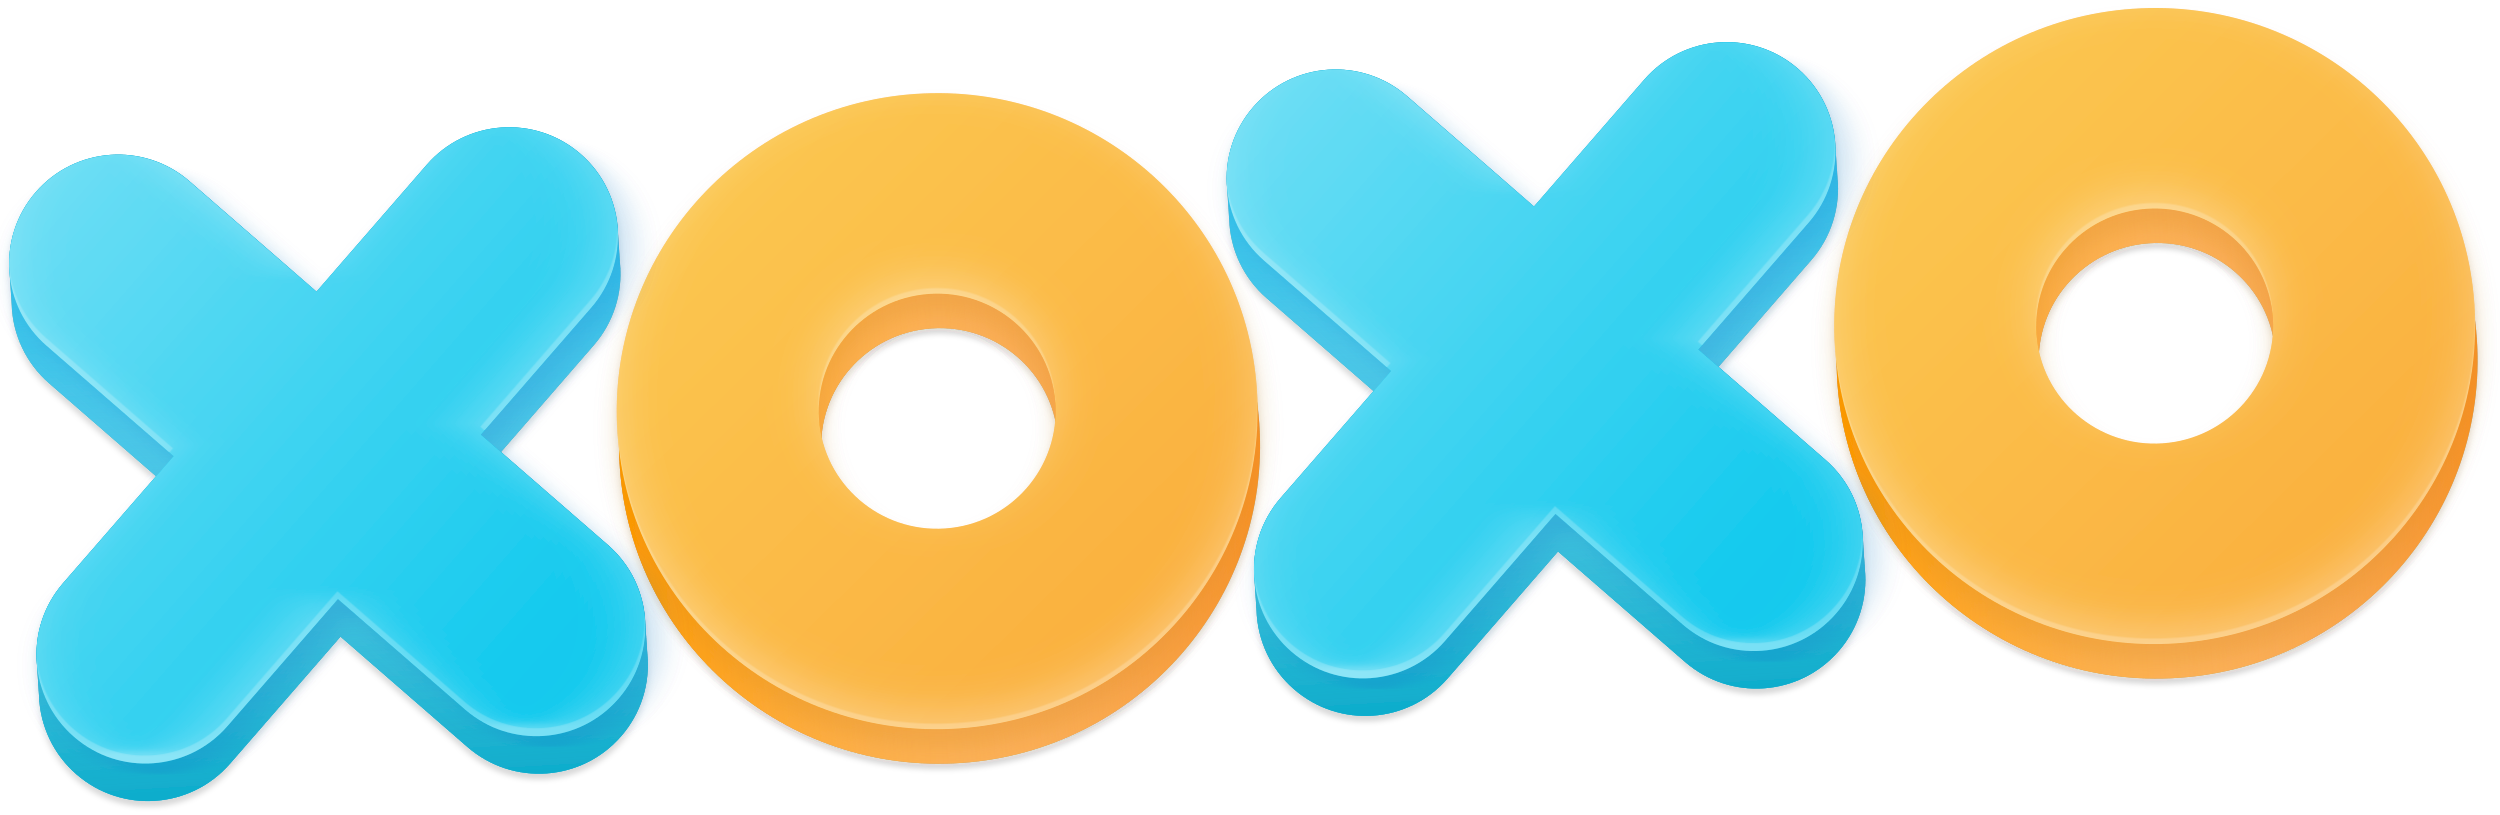
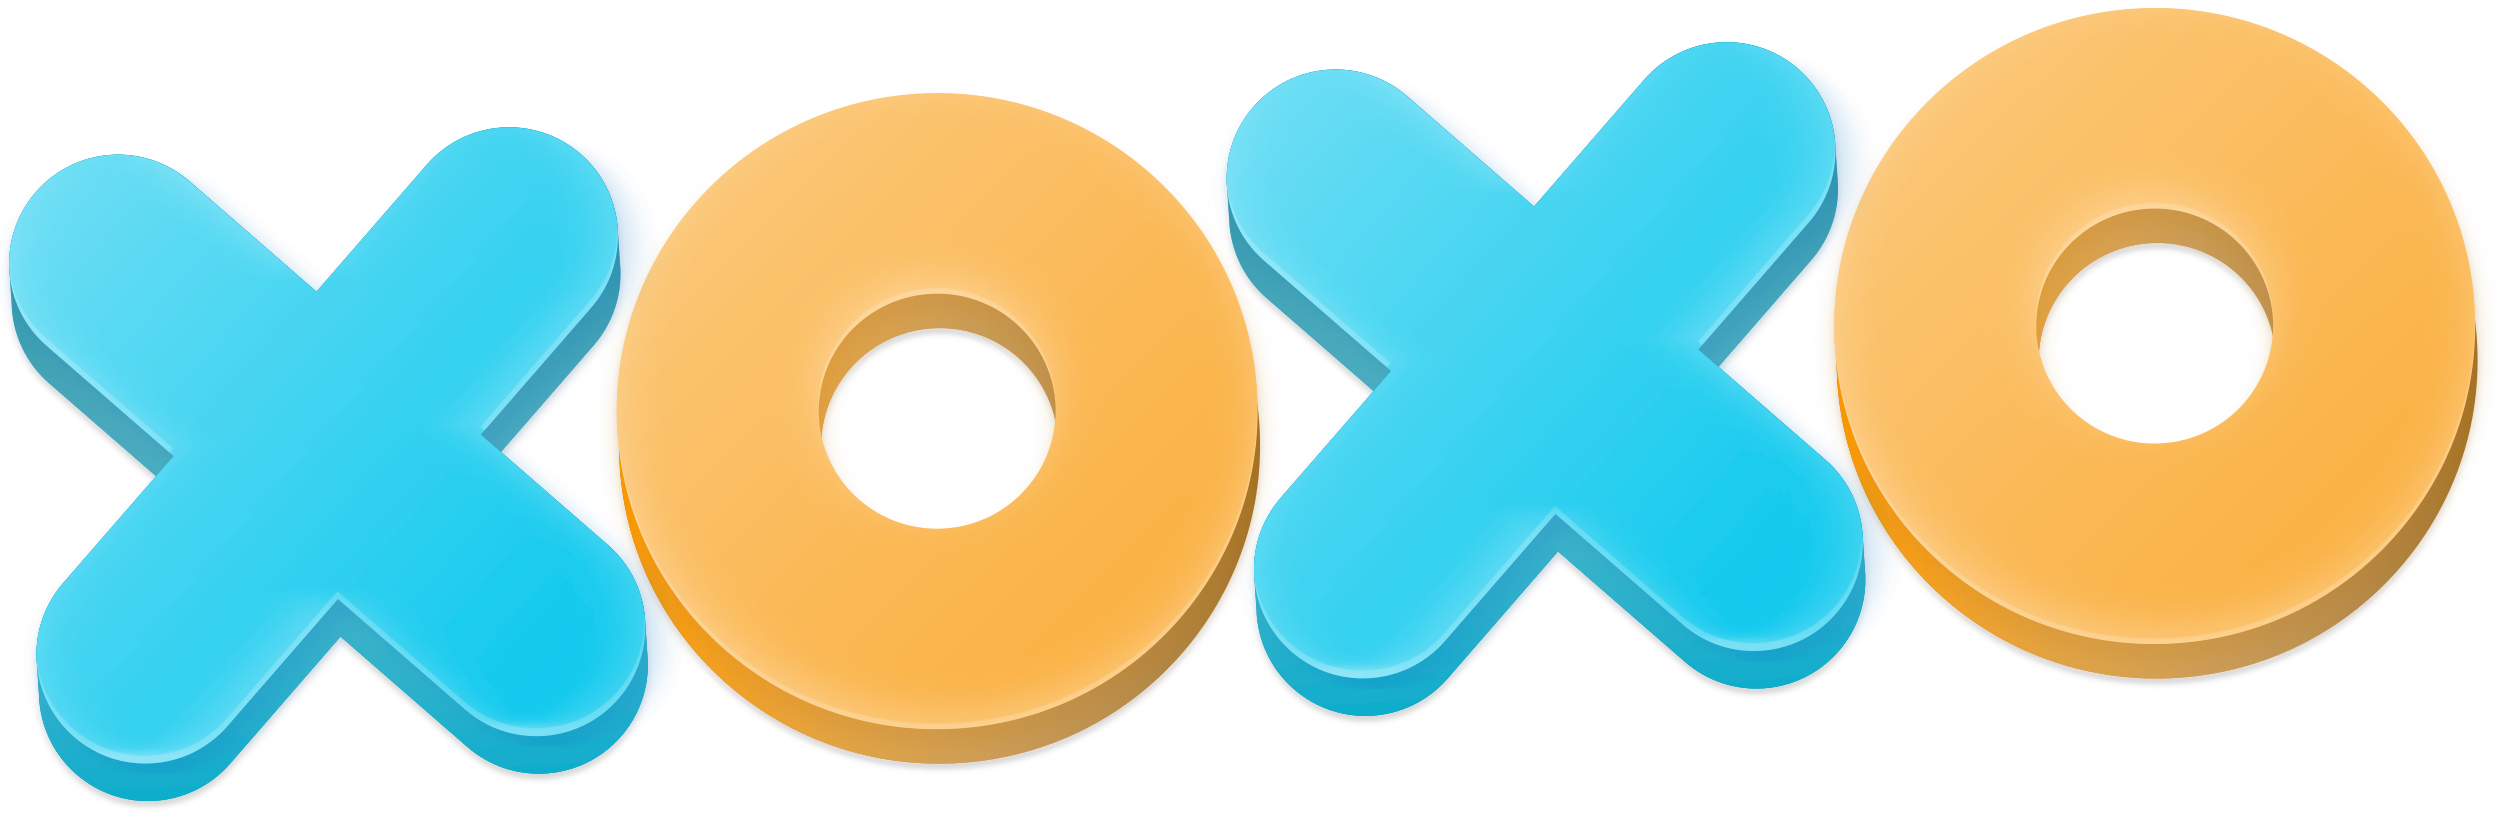
- <svg xmlns="http://www.w3.org/2000/svg" xmlns:xlink="http://www.w3.org/1999/xlink" width="451" height="147" viewBox="0 0 451 147">
+ <svg xmlns="http://www.w3.org/2000/svg" xmlns:xlink="http://www.w3.org/1999/xlink" height="147" viewBox="0 0 451 147" width="451">
  <defs>
-     <filter id="a" width="110.7%" height="105%" x="-5.2%" y="-1.7%" filterUnits="objectBoundingBox">
+     <filter id="a" height="105%" width="110.7%" x="-5.2%" y="-1.7%">
      <feOffset dy="1" in="SourceAlpha" result="shadowOffsetOuter1" />
      <feGaussianBlur in="shadowOffsetOuter1" result="shadowBlurOuter1" stdDeviation=".5" />
      <feColorMatrix in="shadowBlurOuter1" result="shadowMatrixOuter1" values="0 0 0 0 0 0 0 0 0 0 0 0 0 0 0 0 0 0 0.15 0" />
      <feMerge>
        <feMergeNode in="shadowMatrixOuter1" />
        <feMergeNode in="SourceGraphic" />
      </feMerge>
    </filter>
-     <linearGradient id="c" x1="0%" x2="98.445%" y1="50%" y2="50%">
-       <stop offset="0%" stop-color="#FF9A00" />
-       <stop offset="100%" stop-color="#FFF" stop-opacity="0" />
+     <linearGradient id="b" x1="0%" x2="98.445%" y1="50%" y2="50%">
+       <stop offset="0" stop-color="#ff9a00" />
+       <stop offset="1" stop-color="#fff" stop-opacity="0" />
    </linearGradient>
-     <path id="b" d="M57.813 120.98C25.884 120.98 0 95.294 0 63.608S25.884 6.236 57.813 6.236c31.93 0 57.814 25.686 57.814 57.372S89.743 120.98 57.813 120.98zm0-36.169c11.8 0 21.366-9.493 21.366-21.203 0-11.71-9.566-21.203-21.366-21.203-11.8 0-21.365 9.493-21.365 21.203 0 11.71 9.565 21.203 21.365 21.203z" />
-     <linearGradient id="f" x1="83.747%" x2="13.039%" y1="91.194%" y2="9.392%">
-       <stop offset="0%" stop-color="#FFF" stop-opacity="0" />
-       <stop offset="100%" stop-color="#FFF" />
+     <path id="c" d="m57.813 120.98c-31.929 0-57.813-25.686-57.813-57.372s25.884-57.372 57.813-57.372c31.93 0 57.814 25.686 57.814 57.372s-25.884 57.372-57.814 57.372zm0-36.169c11.8 0 21.366-9.493 21.366-21.203s-9.566-21.203-21.366-21.203-21.365 9.493-21.365 21.203 9.565 21.203 21.365 21.203z" />
+     <linearGradient id="d">
+       <stop offset="0" stop-color="#fff" stop-opacity="0" />
+       <stop offset="1" stop-color="#fff" />
    </linearGradient>
-     <path id="e" d="M57.813 114.744C25.884 114.744 0 89.058 0 57.372S25.884 0 57.813 0c31.93 0 57.814 25.686 57.814 57.372s-25.884 57.372-57.814 57.372zm0-36.17c11.8 0 21.366-9.492 21.366-21.202S69.613 36.17 57.813 36.17c-11.8 0-21.365 9.493-21.365 21.203 0 11.71 9.565 21.203 21.365 21.203z" />
-     <filter id="d" width="113%" height="113.1%" x="-6.5%" y="-3.9%" filterUnits="objectBoundingBox">
+     <linearGradient id="e" x1="83.747%" x2="13.039%" xlink:href="#d" y1="91.194%" y2="9.392%" />
+     <path id="f" d="m57.813 114.744c-31.929 0-57.813-25.686-57.813-57.372s25.884-57.372 57.813-57.372c31.93 0 57.814 25.686 57.814 57.372s-25.884 57.372-57.814 57.372zm0-36.17c11.8 0 21.366-9.492 21.366-21.202s-9.566-21.202-21.366-21.202-21.365 9.493-21.365 21.203 9.565 21.203 21.365 21.203z" />
+     <filter id="g" height="113.1%" width="113%" x="-6.5%" y="-3.9%">
      <feOffset dy="3" in="SourceAlpha" result="shadowOffsetOuter1" />
      <feGaussianBlur in="shadowOffsetOuter1" result="shadowBlurOuter1" stdDeviation="2" />
      <feColorMatrix in="shadowBlurOuter1" values="0 0 0 0 0.78 0 0 0 0 0.482 0 0 0 0 0.063 0 0 0 0.2 0" />
    </filter>
-     <filter id="g" width="116.4%" height="116.6%" x="-8.2%" y="-5.7%" filterUnits="objectBoundingBox">
+     <filter id="h" height="116.6%" width="116.4%" x="-8.2%" y="-5.7%">
      <feGaussianBlur in="SourceAlpha" result="shadowBlurInner1" stdDeviation="4" />
      <feOffset dy="-3" in="shadowBlurInner1" result="shadowOffsetInner1" />
      <feComposite in="shadowOffsetInner1" in2="SourceAlpha" k2="-1" k3="1" operator="arithmetic" result="shadowInnerInner1" />
      <feColorMatrix in="shadowInnerInner1" result="shadowMatrixInner1" values="0 0 0 0 1 0 0 0 0 1 0 0 0 0 1 0 0 0 0.3 0" />
      <feOffset dy="-1" in="SourceAlpha" result="shadowOffsetInner2" />
      <feComposite in="shadowOffsetInner2" in2="SourceAlpha" k2="-1" k3="1" operator="arithmetic" result="shadowInnerInner2" />
      <feColorMatrix in="shadowInnerInner2" result="shadowMatrixInner2" values="0 0 0 0 1 0 0 0 0 1 0 0 0 0 1 0 0 0 0.2 0" />
      <feMerge>
        <feMergeNode in="shadowMatrixInner1" />
        <feMergeNode in="shadowMatrixInner2" />
      </feMerge>
    </filter>
-     <filter id="h" width="110.7%" height="105%" x="-5.2%" y="-1.7%" filterUnits="objectBoundingBox">
+     <filter id="i" height="105%" width="110.7%" x="-5.2%" y="-1.7%">
      <feOffset dy="1" in="SourceAlpha" result="shadowOffsetOuter1" />
      <feGaussianBlur in="shadowOffsetOuter1" result="shadowBlurOuter1" stdDeviation=".5" />
      <feColorMatrix in="shadowBlurOuter1" result="shadowMatrixOuter1" values="0 0 0 0 0 0 0 0 0 0 0 0 0 0 0 0 0 0 0.15 0" />
      <feMerge>
        <feMergeNode in="shadowMatrixOuter1" />
        <feMergeNode in="SourceGraphic" />
      </feMerge>
    </filter>
-     <path id="i" d="M57.813 120.98C25.884 120.98 0 95.294 0 63.608S25.884 6.236 57.813 6.236c31.93 0 57.814 25.686 57.814 57.372S89.743 120.98 57.813 120.98zm0-36.169c11.8 0 21.366-9.493 21.366-21.203 0-11.71-9.566-21.203-21.366-21.203-11.8 0-21.365 9.493-21.365 21.203 0 11.71 9.565 21.203 21.365 21.203z" />
-     <path id="k" d="M57.813 114.744C25.884 114.744 0 89.058 0 57.372S25.884 0 57.813 0c31.93 0 57.814 25.686 57.814 57.372s-25.884 57.372-57.814 57.372zm0-36.17c11.8 0 21.366-9.492 21.366-21.202S69.613 36.17 57.813 36.17c-11.8 0-21.365 9.493-21.365 21.203 0 11.71 9.565 21.203 21.365 21.203z" />
-     <filter id="j" width="113%" height="113.1%" x="-6.5%" y="-3.9%" filterUnits="objectBoundingBox">
+     <path id="j" d="m57.813 120.98c-31.929 0-57.813-25.686-57.813-57.372s25.884-57.372 57.813-57.372c31.93 0 57.814 25.686 57.814 57.372s-25.884 57.372-57.814 57.372zm0-36.169c11.8 0 21.366-9.493 21.366-21.203s-9.566-21.203-21.366-21.203-21.365 9.493-21.365 21.203 9.565 21.203 21.365 21.203z" />
+     <path id="k" d="m57.813 114.744c-31.929 0-57.813-25.686-57.813-57.372s25.884-57.372 57.813-57.372c31.93 0 57.814 25.686 57.814 57.372s-25.884 57.372-57.814 57.372zm0-36.17c11.8 0 21.366-9.492 21.366-21.202s-9.566-21.202-21.366-21.202-21.365 9.493-21.365 21.203 9.565 21.203 21.365 21.203z" />
+     <filter id="l" height="113.1%" width="113%" x="-6.5%" y="-3.9%">
      <feOffset dy="3" in="SourceAlpha" result="shadowOffsetOuter1" />
      <feGaussianBlur in="shadowOffsetOuter1" result="shadowBlurOuter1" stdDeviation="2" />
      <feColorMatrix in="shadowBlurOuter1" values="0 0 0 0 0.78 0 0 0 0 0.482 0 0 0 0 0.063 0 0 0 0.2 0" />
    </filter>
-     <filter id="l" width="116.4%" height="116.6%" x="-8.2%" y="-5.7%" filterUnits="objectBoundingBox">
+     <filter id="m" height="116.6%" width="116.4%" x="-8.2%" y="-5.7%">
      <feGaussianBlur in="SourceAlpha" result="shadowBlurInner1" stdDeviation="4" />
      <feOffset dy="-3" in="shadowBlurInner1" result="shadowOffsetInner1" />
      <feComposite in="shadowOffsetInner1" in2="SourceAlpha" k2="-1" k3="1" operator="arithmetic" result="shadowInnerInner1" />
      <feColorMatrix in="shadowInnerInner1" result="shadowMatrixInner1" values="0 0 0 0 1 0 0 0 0 1 0 0 0 0 1 0 0 0 0.3 0" />
      <feOffset dy="-1" in="SourceAlpha" result="shadowOffsetInner2" />
      <feComposite in="shadowOffsetInner2" in2="SourceAlpha" k2="-1" k3="1" operator="arithmetic" result="shadowInnerInner2" />
      <feColorMatrix in="shadowInnerInner2" result="shadowMatrixInner2" values="0 0 0 0 1 0 0 0 0 1 0 0 0 0 1 0 0 0 0.2 0" />
      <feMerge>
        <feMergeNode in="shadowMatrixInner1" />
        <feMergeNode in="shadowMatrixInner2" />
      </feMerge>
    </filter>
-     <filter id="m" width="104%" height="104.8%" x="-1%" y="-2.5%" filterUnits="objectBoundingBox">
+     <filter id="n" height="104.8%" width="104%" x="-1%" y="-2.5%">
      <feOffset dy="1" in="SourceAlpha" result="shadowOffsetOuter1" />
      <feGaussianBlur in="shadowOffsetOuter1" result="shadowBlurOuter1" stdDeviation=".5" />
      <feColorMatrix in="shadowBlurOuter1" result="shadowMatrixOuter1" values="0 0 0 0 0 0 0 0 0 0 0 0 0 0 0 0 0 0 0.15 0" />
      <feMerge>
        <feMergeNode in="shadowMatrixOuter1" />
        <feMergeNode in="SourceGraphic" />
      </feMerge>
    </filter>
    <linearGradient id="o" x1="21.265%" x2="78.647%" y1="77.63%" y2="21.369%">
-       <stop offset="0%" stop-color="#10ADCC" />
-       <stop offset="100%" stop-color="#FFF" stop-opacity="0" />
+       <stop offset="0" stop-color="#10adcc" />
+       <stop offset="1" stop-color="#fff" stop-opacity="0" />
    </linearGradient>
-     <path id="n" d="M117.743 164.14c-.168.167-.339.33-.513.492-.31.33-.633.65-.965.958-.311.33-.633.65-.966.959-.311.33-.633.65-.966.958a19.597 19.597 0 0 1-14.317 6.19c-10.853 0-19.652-8.799-19.652-19.652v-30.349H50.015c-10.853 0-19.652-8.798-19.652-19.652a19.6 19.6 0 0 1 6.301-14.42c.31-.33.633-.65.966-.958.31-.33.633-.65.966-.959.31-.33.632-.65.965-.958a19.775 19.775 0 0 1 .987-.98A19.597 19.597 0 0 1 54.844 79.6h25.52V54.044a19.6 19.6 0 0 1 6.3-14.42c.312-.331.634-.65.966-.96.311-.33.633-.65.966-.957.311-.33.633-.65.966-.959a19.775 19.775 0 0 1 .986-.98 19.597 19.597 0 0 1 14.297-6.168c10.853 0 19.652 8.798 19.652 19.652v30.349h30.348c10.854 0 19.652 8.798 19.652 19.652a19.599 19.599 0 0 1-6.278 14.4 19.775 19.775 0 0 1-.988.978c-.311.33-.633.65-.966.959-.31.33-.633.65-.966.958-.31.33-.633.65-.965.958a19.597 19.597 0 0 1-14.317 6.19h-25.52v25.557a19.599 19.599 0 0 1-6.279 14.4c-.155.165-.314.327-.475.487z" />
-     <linearGradient id="r" x1="50%" x2="50%" y1="100%" y2="0%">
-       <stop offset="0%" stop-color="#FFF" stop-opacity="0" />
-       <stop offset="100%" stop-color="#FFF" />
-     </linearGradient>
-     <path id="q" d="M82.778 78.608V48.26c0-10.854 8.799-19.652 19.652-19.652 10.854 0 19.652 8.798 19.652 19.652v30.348h30.349c10.853 0 19.652 8.799 19.652 19.652 0 10.854-8.799 19.652-19.652 19.652h-30.349v30.349c0 10.853-8.798 19.652-19.652 19.652-10.853 0-19.652-8.799-19.652-19.652v-30.349H52.43c-10.854 0-19.652-8.798-19.652-19.652 0-10.853 8.798-19.652 19.652-19.652h30.348z" />
-     <filter id="p" width="110.8%" height="110.9%" x="-5.4%" y="-3.3%" filterUnits="objectBoundingBox">
+     <path id="p" d="m117.743 164.14c-.168.167-.339.33-.513.492-.31.33-.633.65-.965.958-.311.33-.633.65-.966.959-.311.33-.633.65-.966.958a19.597 19.597 0 0 1 -14.317 6.19c-10.853 0-19.652-8.799-19.652-19.652v-30.349h-30.349c-10.853 0-19.652-8.798-19.652-19.652a19.6 19.6 0 0 1 6.301-14.42c.31-.33.633-.65.966-.958.31-.33.633-.65.966-.959.31-.33.632-.65.965-.958a19.775 19.775 0 0 1 .987-.98 19.597 19.597 0 0 1 14.296-6.169h25.52v-25.556a19.6 19.6 0 0 1 6.3-14.42c.312-.331.634-.65.966-.96.311-.33.633-.65.966-.957.311-.33.633-.65.966-.959a19.775 19.775 0 0 1 .986-.98 19.597 19.597 0 0 1 14.297-6.168c10.853 0 19.652 8.798 19.652 19.652v30.349h30.348c10.854 0 19.652 8.798 19.652 19.652a19.599 19.599 0 0 1 -6.278 14.4 19.775 19.775 0 0 1 -.988.978c-.311.33-.633.65-.966.959-.31.33-.633.65-.966.958-.31.33-.633.65-.965.958a19.597 19.597 0 0 1 -14.317 6.19h-25.52v25.557a19.599 19.599 0 0 1 -6.279 14.4c-.155.165-.314.327-.475.487z" />
+     <linearGradient id="q" x1="50%" x2="50%" xlink:href="#d" y1="100%" y2="0%" />
+     <path id="r" d="m82.778 78.608v-30.348c0-10.854 8.799-19.652 19.652-19.652 10.854 0 19.652 8.798 19.652 19.652v30.348h30.349c10.853 0 19.652 8.799 19.652 19.652 0 10.854-8.799 19.652-19.652 19.652h-30.349v30.349c0 10.853-8.798 19.652-19.652 19.652-10.853 0-19.652-8.799-19.652-19.652v-30.349h-30.348c-10.854 0-19.652-8.798-19.652-19.652 0-10.853 8.798-19.652 19.652-19.652z" />
+     <filter id="s" height="110.9%" width="110.8%" x="-5.4%" y="-3.3%">
      <feOffset dy="3" in="SourceAlpha" result="shadowOffsetOuter1" />
      <feGaussianBlur in="shadowOffsetOuter1" result="shadowBlurOuter1" stdDeviation="2" />
      <feColorMatrix in="shadowBlurOuter1" values="0 0 0 0 0.063 0 0 0 0 0.454 0 0 0 0 0.78 0 0 0 0.2 0" />
    </filter>
-     <filter id="s" width="113.6%" height="113.7%" x="-6.8%" y="-4.7%" filterUnits="objectBoundingBox">
+     <filter id="t" height="113.7%" width="113.6%" x="-6.8%" y="-4.7%">
      <feGaussianBlur in="SourceAlpha" result="shadowBlurInner1" stdDeviation="4" />
      <feOffset dy="-3" in="shadowBlurInner1" result="shadowOffsetInner1" />
      <feComposite in="shadowOffsetInner1" in2="SourceAlpha" k2="-1" k3="1" operator="arithmetic" result="shadowInnerInner1" />
      <feColorMatrix in="shadowInnerInner1" result="shadowMatrixInner1" values="0 0 0 0 1 0 0 0 0 1 0 0 0 0 1 0 0 0 0.3 0" />
      <feOffset dx="1" dy="-1" in="SourceAlpha" result="shadowOffsetInner2" />
      <feComposite in="shadowOffsetInner2" in2="SourceAlpha" k2="-1" k3="1" operator="arithmetic" result="shadowInnerInner2" />
      <feColorMatrix in="shadowInnerInner2" result="shadowMatrixInner2" values="0 0 0 0 1 0 0 0 0 1 0 0 0 0 1 0 0 0 0.2 0" />
      <feMerge>
        <feMergeNode in="shadowMatrixInner1" />
        <feMergeNode in="shadowMatrixInner2" />
      </feMerge>
    </filter>
-     <filter id="t" width="104%" height="104.8%" x="-1%" y="-2.5%" filterUnits="objectBoundingBox">
+     <filter id="u" height="104.8%" width="104%" x="-1%" y="-2.5%">
      <feOffset dy="1" in="SourceAlpha" result="shadowOffsetOuter1" />
      <feGaussianBlur in="shadowOffsetOuter1" result="shadowBlurOuter1" stdDeviation=".5" />
      <feColorMatrix in="shadowBlurOuter1" result="shadowMatrixOuter1" values="0 0 0 0 0 0 0 0 0 0 0 0 0 0 0 0 0 0 0.15 0" />
      <feMerge>
        <feMergeNode in="shadowMatrixOuter1" />
        <feMergeNode in="SourceGraphic" />
      </feMerge>
    </filter>
-     <path id="u" d="M117.743 164.14c-.168.167-.339.33-.513.492-.31.33-.633.65-.965.958-.311.33-.633.65-.966.959-.311.33-.633.65-.966.958a19.597 19.597 0 0 1-14.317 6.19c-10.853 0-19.652-8.799-19.652-19.652v-30.349H50.015c-10.853 0-19.652-8.798-19.652-19.652a19.6 19.6 0 0 1 6.301-14.42c.31-.33.633-.65.966-.958.31-.33.633-.65.966-.959.31-.33.632-.65.965-.958a19.775 19.775 0 0 1 .987-.98A19.597 19.597 0 0 1 54.844 79.6h25.52V54.044a19.6 19.6 0 0 1 6.3-14.42c.312-.331.634-.65.966-.96.311-.33.633-.65.966-.957.311-.33.633-.65.966-.959a19.775 19.775 0 0 1 .986-.98 19.597 19.597 0 0 1 14.297-6.168c10.853 0 19.652 8.798 19.652 19.652v30.349h30.348c10.854 0 19.652 8.798 19.652 19.652a19.599 19.599 0 0 1-6.278 14.4 19.775 19.775 0 0 1-.988.978c-.311.33-.633.65-.966.959-.31.33-.633.65-.966.958-.31.33-.633.65-.965.958a19.597 19.597 0 0 1-14.317 6.19h-25.52v25.557a19.599 19.599 0 0 1-6.279 14.4c-.155.165-.314.327-.475.487z" />
-     <path id="w" d="M82.778 78.608V48.26c0-10.854 8.799-19.652 19.652-19.652 10.854 0 19.652 8.798 19.652 19.652v30.348h30.349c10.853 0 19.652 8.799 19.652 19.652 0 10.854-8.799 19.652-19.652 19.652h-30.349v30.349c0 10.853-8.798 19.652-19.652 19.652-10.853 0-19.652-8.799-19.652-19.652v-30.349H52.43c-10.854 0-19.652-8.798-19.652-19.652 0-10.853 8.798-19.652 19.652-19.652h30.348z" />
-     <filter id="v" width="110.8%" height="110.9%" x="-5.4%" y="-3.3%" filterUnits="objectBoundingBox">
+     <path id="v" d="m117.743 164.14c-.168.167-.339.33-.513.492-.31.33-.633.65-.965.958-.311.33-.633.65-.966.959-.311.33-.633.65-.966.958a19.597 19.597 0 0 1 -14.317 6.19c-10.853 0-19.652-8.799-19.652-19.652v-30.349h-30.349c-10.853 0-19.652-8.798-19.652-19.652a19.6 19.6 0 0 1 6.301-14.42c.31-.33.633-.65.966-.958.31-.33.633-.65.966-.959.31-.33.632-.65.965-.958a19.775 19.775 0 0 1 .987-.98 19.597 19.597 0 0 1 14.296-6.169h25.52v-25.556a19.6 19.6 0 0 1 6.3-14.42c.312-.331.634-.65.966-.96.311-.33.633-.65.966-.957.311-.33.633-.65.966-.959a19.775 19.775 0 0 1 .986-.98 19.597 19.597 0 0 1 14.297-6.168c10.853 0 19.652 8.798 19.652 19.652v30.349h30.348c10.854 0 19.652 8.798 19.652 19.652a19.599 19.599 0 0 1 -6.278 14.4 19.775 19.775 0 0 1 -.988.978c-.311.33-.633.65-.966.959-.31.33-.633.65-.966.958-.31.33-.633.65-.965.958a19.597 19.597 0 0 1 -14.317 6.19h-25.52v25.557a19.599 19.599 0 0 1 -6.279 14.4c-.155.165-.314.327-.475.487z" />
+     <path id="w" d="m82.778 78.608v-30.348c0-10.854 8.799-19.652 19.652-19.652 10.854 0 19.652 8.798 19.652 19.652v30.348h30.349c10.853 0 19.652 8.799 19.652 19.652 0 10.854-8.799 19.652-19.652 19.652h-30.349v30.349c0 10.853-8.798 19.652-19.652 19.652-10.853 0-19.652-8.799-19.652-19.652v-30.349h-30.348c-10.854 0-19.652-8.798-19.652-19.652 0-10.853 8.798-19.652 19.652-19.652z" />
+     <filter id="x" height="110.9%" width="110.8%" x="-5.4%" y="-3.3%">
      <feOffset dy="3" in="SourceAlpha" result="shadowOffsetOuter1" />
      <feGaussianBlur in="shadowOffsetOuter1" result="shadowBlurOuter1" stdDeviation="2" />
      <feColorMatrix in="shadowBlurOuter1" values="0 0 0 0 0.063 0 0 0 0 0.454 0 0 0 0 0.78 0 0 0 0.2 0" />
    </filter>
-     <filter id="x" width="113.6%" height="113.7%" x="-6.8%" y="-4.7%" filterUnits="objectBoundingBox">
+     <filter id="y" height="113.7%" width="113.6%" x="-6.8%" y="-4.7%">
      <feGaussianBlur in="SourceAlpha" result="shadowBlurInner1" stdDeviation="4" />
      <feOffset dy="-3" in="shadowBlurInner1" result="shadowOffsetInner1" />
      <feComposite in="shadowOffsetInner1" in2="SourceAlpha" k2="-1" k3="1" operator="arithmetic" result="shadowInnerInner1" />
      <feColorMatrix in="shadowInnerInner1" result="shadowMatrixInner1" values="0 0 0 0 1 0 0 0 0 1 0 0 0 0 1 0 0 0 0.3 0" />
      <feOffset dx="1" dy="-1" in="SourceAlpha" result="shadowOffsetInner2" />
      <feComposite in="shadowOffsetInner2" in2="SourceAlpha" k2="-1" k3="1" operator="arithmetic" result="shadowInnerInner2" />
      <feColorMatrix in="shadowInnerInner2" result="shadowMatrixInner2" values="0 0 0 0 1 0 0 0 0 1 0 0 0 0 1 0 0 0 0.2 0" />
      <feMerge>
        <feMergeNode in="shadowMatrixInner1" />
        <feMergeNode in="shadowMatrixInner2" />
      </feMerge>
    </filter>
  </defs>
  <g fill="none" fill-rule="evenodd">
-     <g filter="url(#a)" transform="rotate(-4 354.078 -1527.158)">
-       <path fill="#FAAF3E" d="M57.813 120.98C25.884 120.98 0 95.294 0 63.608S25.884 6.236 57.813 6.236c31.93 0 57.814 25.686 57.814 57.372S89.743 120.98 57.813 120.98zm0-36.169c11.8 0 21.366-9.493 21.366-21.203 0-11.71-9.566-21.203-21.366-21.203-11.8 0-21.365 9.493-21.365 21.203 0 11.71 9.565 21.203 21.365 21.203z" />
-       <use fill="#000" fill-opacity=".35" style="mix-blend-mode:overlay" xlink:href="#b" />
-       <use fill="url(#c)" xlink:href="#b" />
-       <g>
-         <use fill="#000" filter="url(#d)" xlink:href="#e" />
-         <use fill="#FAAF3E" xlink:href="#e" />
-         <use fill="url(#f)" fill-opacity=".3" style="mix-blend-mode:overlay" xlink:href="#e" />
-         <use fill="#000" filter="url(#g)" xlink:href="#e" />
+     <g filter="url(#a)" transform="matrix(.9975641 -.06975647 .06975647 .9975641 107.3917 20.97915)">
+       <path d="m57.813 120.98c-31.929 0-57.813-25.686-57.813-57.372s25.884-57.372 57.813-57.372c31.93 0 57.814 25.686 57.814 57.372s-25.884 57.372-57.814 57.372zm0-36.169c11.8 0 21.366-9.493 21.366-21.203s-9.566-21.203-21.366-21.203-21.365 9.493-21.365 21.203 9.565 21.203 21.365 21.203z" fill="#faaf3e" />
+       <use fill="#000" fill-opacity=".35" xlink:href="#c" />
+       <use fill="url(#b)" xlink:href="#c" />
+       <use fill="#000" filter="url(#g)" xlink:href="#f" />
+       <use fill="#faaf3e" xlink:href="#f" />
+       <use fill="url(#e)" fill-opacity=".3" xlink:href="#f" />
+       <use fill="#000" filter="url(#h)" xlink:href="#f" />
+     </g>
+     <g filter="url(#i)" transform="matrix(.9975641 -.06975647 .06975647 .9975641 327.0308 5.62047)">
+       <path d="m57.813 120.98c-31.929 0-57.813-25.686-57.813-57.372s25.884-57.372 57.813-57.372c31.93 0 57.814 25.686 57.814 57.372s-25.884 57.372-57.814 57.372zm0-36.169c11.8 0 21.366-9.493 21.366-21.203s-9.566-21.203-21.366-21.203-21.365 9.493-21.365 21.203 9.565 21.203 21.365 21.203z" fill="#faaf3e" />
+       <use fill="#000" fill-opacity=".35" xlink:href="#j" />
+       <use fill="url(#b)" xlink:href="#j" />
+       <use fill="#000" filter="url(#l)" xlink:href="#k" />
+       <use fill="#faaf3e" xlink:href="#k" />
+       <use fill="url(#e)" fill-opacity=".3" xlink:href="#k" />
+       <use fill="#000" filter="url(#m)" xlink:href="#k" />
+     </g>
+     <g filter="url(#n)" transform="matrix(.9975641 -.06975647 .06975647 .9975641 -50.01015 -10.52323)">
+       <path d="m157.437 134.359c.014.453.012.907-.005 1.36.013.454.012.908-.006 1.36.014.454.012.908-.005 1.361.014.454.012.908-.005 1.361a19.597 19.597 0 0 1 -5.747 14.5c-7.674 7.675-20.117 7.675-27.792 0l-21.46-21.46-21.46 21.46c-7.674 7.675-20.117 7.675-27.792 0a19.6 19.6 0 0 1 -5.741-14.651c-.014-.454-.012-.908.005-1.361-.014-.453-.012-.907.005-1.36-.013-.454-.012-.908.006-1.361-.014-.453-.013-.907.005-1.36a19.597 19.597 0 0 1 5.747-14.501l18.045-18.046-18.072-18.07a19.6 19.6 0 0 1 -5.741-14.653c-.014-.453-.012-.907.005-1.36-.014-.454-.012-.908.005-1.361-.013-.453-.012-.907.006-1.36-.014-.454-.013-.908.005-1.361a19.597 19.597 0 0 1 5.747-14.5c7.674-7.675 20.117-7.675 27.792 0l21.46 21.459 21.46-21.46c7.674-7.674 20.117-7.674 27.791 0a19.6 19.6 0 0 1 5.742 14.652c.014.454.012.908-.005 1.36.013.454.012.908-.006 1.361.014.454.012.908-.005 1.36.014.454.012.908-.005 1.361a19.597 19.597 0 0 1 -5.747 14.501l-18.045 18.045 18.071 18.072a19.6 19.6 0 0 1 5.742 14.652z" fill="#12c9ed" />
+       <g transform="matrix(.7071068 -.7071068 .7071068 .7071068 -41.87494 102.201)">
+         <use fill="#000" fill-opacity=".35" xlink:href="#p" />
+         <use fill="url(#o)" xlink:href="#p" />
+       </g>
+       <g transform="matrix(.7071068 -.7071068 .7071068 .7071068 -39.47926 101.2086)">
+         <use fill="#000" filter="url(#s)" xlink:href="#r" />
+         <use fill="#09c7ed" xlink:href="#r" />
+         <use fill="url(#q)" fill-opacity=".4" xlink:href="#r" />
+         <use fill="#000" filter="url(#t)" xlink:href="#r" />
      </g>
    </g>
-     <g filter="url(#h)" transform="rotate(-4 243.99 -4679.658)">
-       <path fill="#FAAF3E" d="M57.813 120.98C25.884 120.98 0 95.294 0 63.608S25.884 6.236 57.813 6.236c31.93 0 57.814 25.686 57.814 57.372S89.743 120.98 57.813 120.98zm0-36.169c11.8 0 21.366-9.493 21.366-21.203 0-11.71-9.566-21.203-21.366-21.203-11.8 0-21.365 9.493-21.365 21.203 0 11.71 9.565 21.203 21.365 21.203z" />
-       <use fill="#000" fill-opacity=".35" style="mix-blend-mode:overlay" xlink:href="#i" />
-       <use fill="url(#c)" xlink:href="#i" />
-       <g>
-         <use fill="#000" filter="url(#j)" xlink:href="#k" />
-         <use fill="#FAAF3E" xlink:href="#k" />
-         <use fill="url(#f)" fill-opacity=".3" style="mix-blend-mode:overlay" xlink:href="#k" />
-         <use fill="#000" filter="url(#l)" xlink:href="#k" />
+     <g filter="url(#u)" transform="matrix(.9975641 -.06975647 .06975647 .9975641 169.6289 -25.88191)">
+       <path d="m157.437 134.359c.014.453.012.907-.005 1.36.013.454.012.908-.006 1.36.014.454.012.908-.005 1.361.014.454.012.908-.005 1.361a19.597 19.597 0 0 1 -5.747 14.5c-7.674 7.675-20.117 7.675-27.792 0l-21.46-21.46-21.46 21.46c-7.674 7.675-20.117 7.675-27.792 0a19.6 19.6 0 0 1 -5.741-14.651c-.014-.454-.012-.908.005-1.361-.014-.453-.012-.907.005-1.36-.013-.454-.012-.908.006-1.361-.014-.453-.013-.907.005-1.36a19.597 19.597 0 0 1 5.747-14.501l18.045-18.046-18.072-18.07a19.6 19.6 0 0 1 -5.741-14.653c-.014-.453-.012-.907.005-1.36-.014-.454-.012-.908.005-1.361-.013-.453-.012-.907.006-1.36-.014-.454-.013-.908.005-1.361a19.597 19.597 0 0 1 5.747-14.5c7.674-7.675 20.117-7.675 27.792 0l21.46 21.459 21.46-21.46c7.674-7.674 20.117-7.674 27.791 0a19.6 19.6 0 0 1 5.742 14.652c.014.454.012.908-.005 1.36.013.454.012.908-.006 1.361.014.454.012.908-.005 1.36.014.454.012.908-.005 1.361a19.597 19.597 0 0 1 -5.747 14.501l-18.045 18.045 18.071 18.072a19.6 19.6 0 0 1 5.742 14.652z" fill="#12c9ed" />
+       <g transform="matrix(.7071068 -.7071068 .7071068 .7071068 -41.87494 102.201)">
+         <use fill="#000" fill-opacity=".35" xlink:href="#v" />
+         <use fill="url(#o)" xlink:href="#v" />
      </g>
-     </g>
-     <g filter="url(#m)" transform="rotate(-4 -175.678 710.79)">
-       <path fill="#12C9ED" d="M157.437 134.359c.014.453.012.907-.005 1.36.013.454.012.908-.006 1.36.014.454.012.908-.005 1.361.014.454.012.908-.005 1.361a19.597 19.597 0 0 1-5.747 14.5c-7.674 7.675-20.117 7.675-27.792 0l-21.46-21.46-21.46 21.46c-7.674 7.675-20.117 7.675-27.792 0a19.6 19.6 0 0 1-5.741-14.651c-.014-.454-.012-.908.005-1.361-.014-.453-.012-.907.005-1.36-.013-.454-.012-.908.006-1.361-.014-.453-.013-.907.005-1.36a19.597 19.597 0 0 1 5.747-14.501l18.045-18.046-18.072-18.07a19.6 19.6 0 0 1-5.741-14.653c-.014-.453-.012-.907.005-1.36-.014-.454-.012-.908.005-1.361-.013-.453-.012-.907.006-1.36-.014-.454-.013-.908.005-1.361a19.597 19.597 0 0 1 5.747-14.5c7.674-7.675 20.117-7.675 27.792 0l21.46 21.459 21.46-21.46c7.674-7.674 20.117-7.674 27.791 0a19.6 19.6 0 0 1 5.742 14.652c.014.454.012.908-.005 1.36.013.454.012.908-.006 1.361.014.454.012.908-.005 1.36.014.454.012.908-.005 1.361a19.597 19.597 0 0 1-5.747 14.501l-18.045 18.045 18.071 18.072a19.6 19.6 0 0 1 5.742 14.652z" />
-       <g transform="rotate(-45 102.43 101.648)">
-         <use fill="#000" fill-opacity=".35" style="mix-blend-mode:overlay" xlink:href="#n" />
-         <use fill="url(#o)" xlink:href="#n" />
-       </g>
-       <g transform="rotate(-45 102.43 98.26)">
-         <use fill="#000" filter="url(#p)" xlink:href="#q" />
-         <use fill="#09C7ED" xlink:href="#q" />
-         <use fill="url(#r)" fill-opacity=".4" xlink:href="#q" />
-         <use fill="#000" filter="url(#s)" xlink:href="#q" />
-       </g>
-     </g>
-     <g filter="url(#t)" transform="rotate(-4 -285.766 -2441.709)">
-       <path fill="#12C9ED" d="M157.437 134.359c.014.453.012.907-.005 1.36.013.454.012.908-.006 1.36.014.454.012.908-.005 1.361.014.454.012.908-.005 1.361a19.597 19.597 0 0 1-5.747 14.5c-7.674 7.675-20.117 7.675-27.792 0l-21.46-21.46-21.46 21.46c-7.674 7.675-20.117 7.675-27.792 0a19.6 19.6 0 0 1-5.741-14.651c-.014-.454-.012-.908.005-1.361-.014-.453-.012-.907.005-1.36-.013-.454-.012-.908.006-1.361-.014-.453-.013-.907.005-1.36a19.597 19.597 0 0 1 5.747-14.501l18.045-18.046-18.072-18.07a19.6 19.6 0 0 1-5.741-14.653c-.014-.453-.012-.907.005-1.36-.014-.454-.012-.908.005-1.361-.013-.453-.012-.907.006-1.36-.014-.454-.013-.908.005-1.361a19.597 19.597 0 0 1 5.747-14.5c7.674-7.675 20.117-7.675 27.792 0l21.46 21.459 21.46-21.46c7.674-7.674 20.117-7.674 27.791 0a19.6 19.6 0 0 1 5.742 14.652c.014.454.012.908-.005 1.36.013.454.012.908-.006 1.361.014.454.012.908-.005 1.36.014.454.012.908-.005 1.361a19.597 19.597 0 0 1-5.747 14.501l-18.045 18.045 18.071 18.072a19.6 19.6 0 0 1 5.742 14.652z" />
-       <g transform="rotate(-45 102.43 101.648)">
-         <use fill="#000" fill-opacity=".35" style="mix-blend-mode:overlay" xlink:href="#u" />
-         <use fill="url(#o)" xlink:href="#u" />
-       </g>
-       <g transform="rotate(-45 102.43 98.26)">
-         <use fill="#000" filter="url(#v)" xlink:href="#w" />
-         <use fill="#09C7ED" xlink:href="#w" />
-         <use fill="url(#r)" fill-opacity=".4" xlink:href="#w" />
+       <g transform="matrix(.7071068 -.7071068 .7071068 .7071068 -39.47926 101.2086)">
        <use fill="#000" filter="url(#x)" xlink:href="#w" />
+         <use fill="#09c7ed" xlink:href="#w" />
+         <use fill="url(#q)" fill-opacity=".4" xlink:href="#w" />
+         <use fill="#000" filter="url(#y)" xlink:href="#w" />
      </g>
    </g>
  </g>
</svg>
